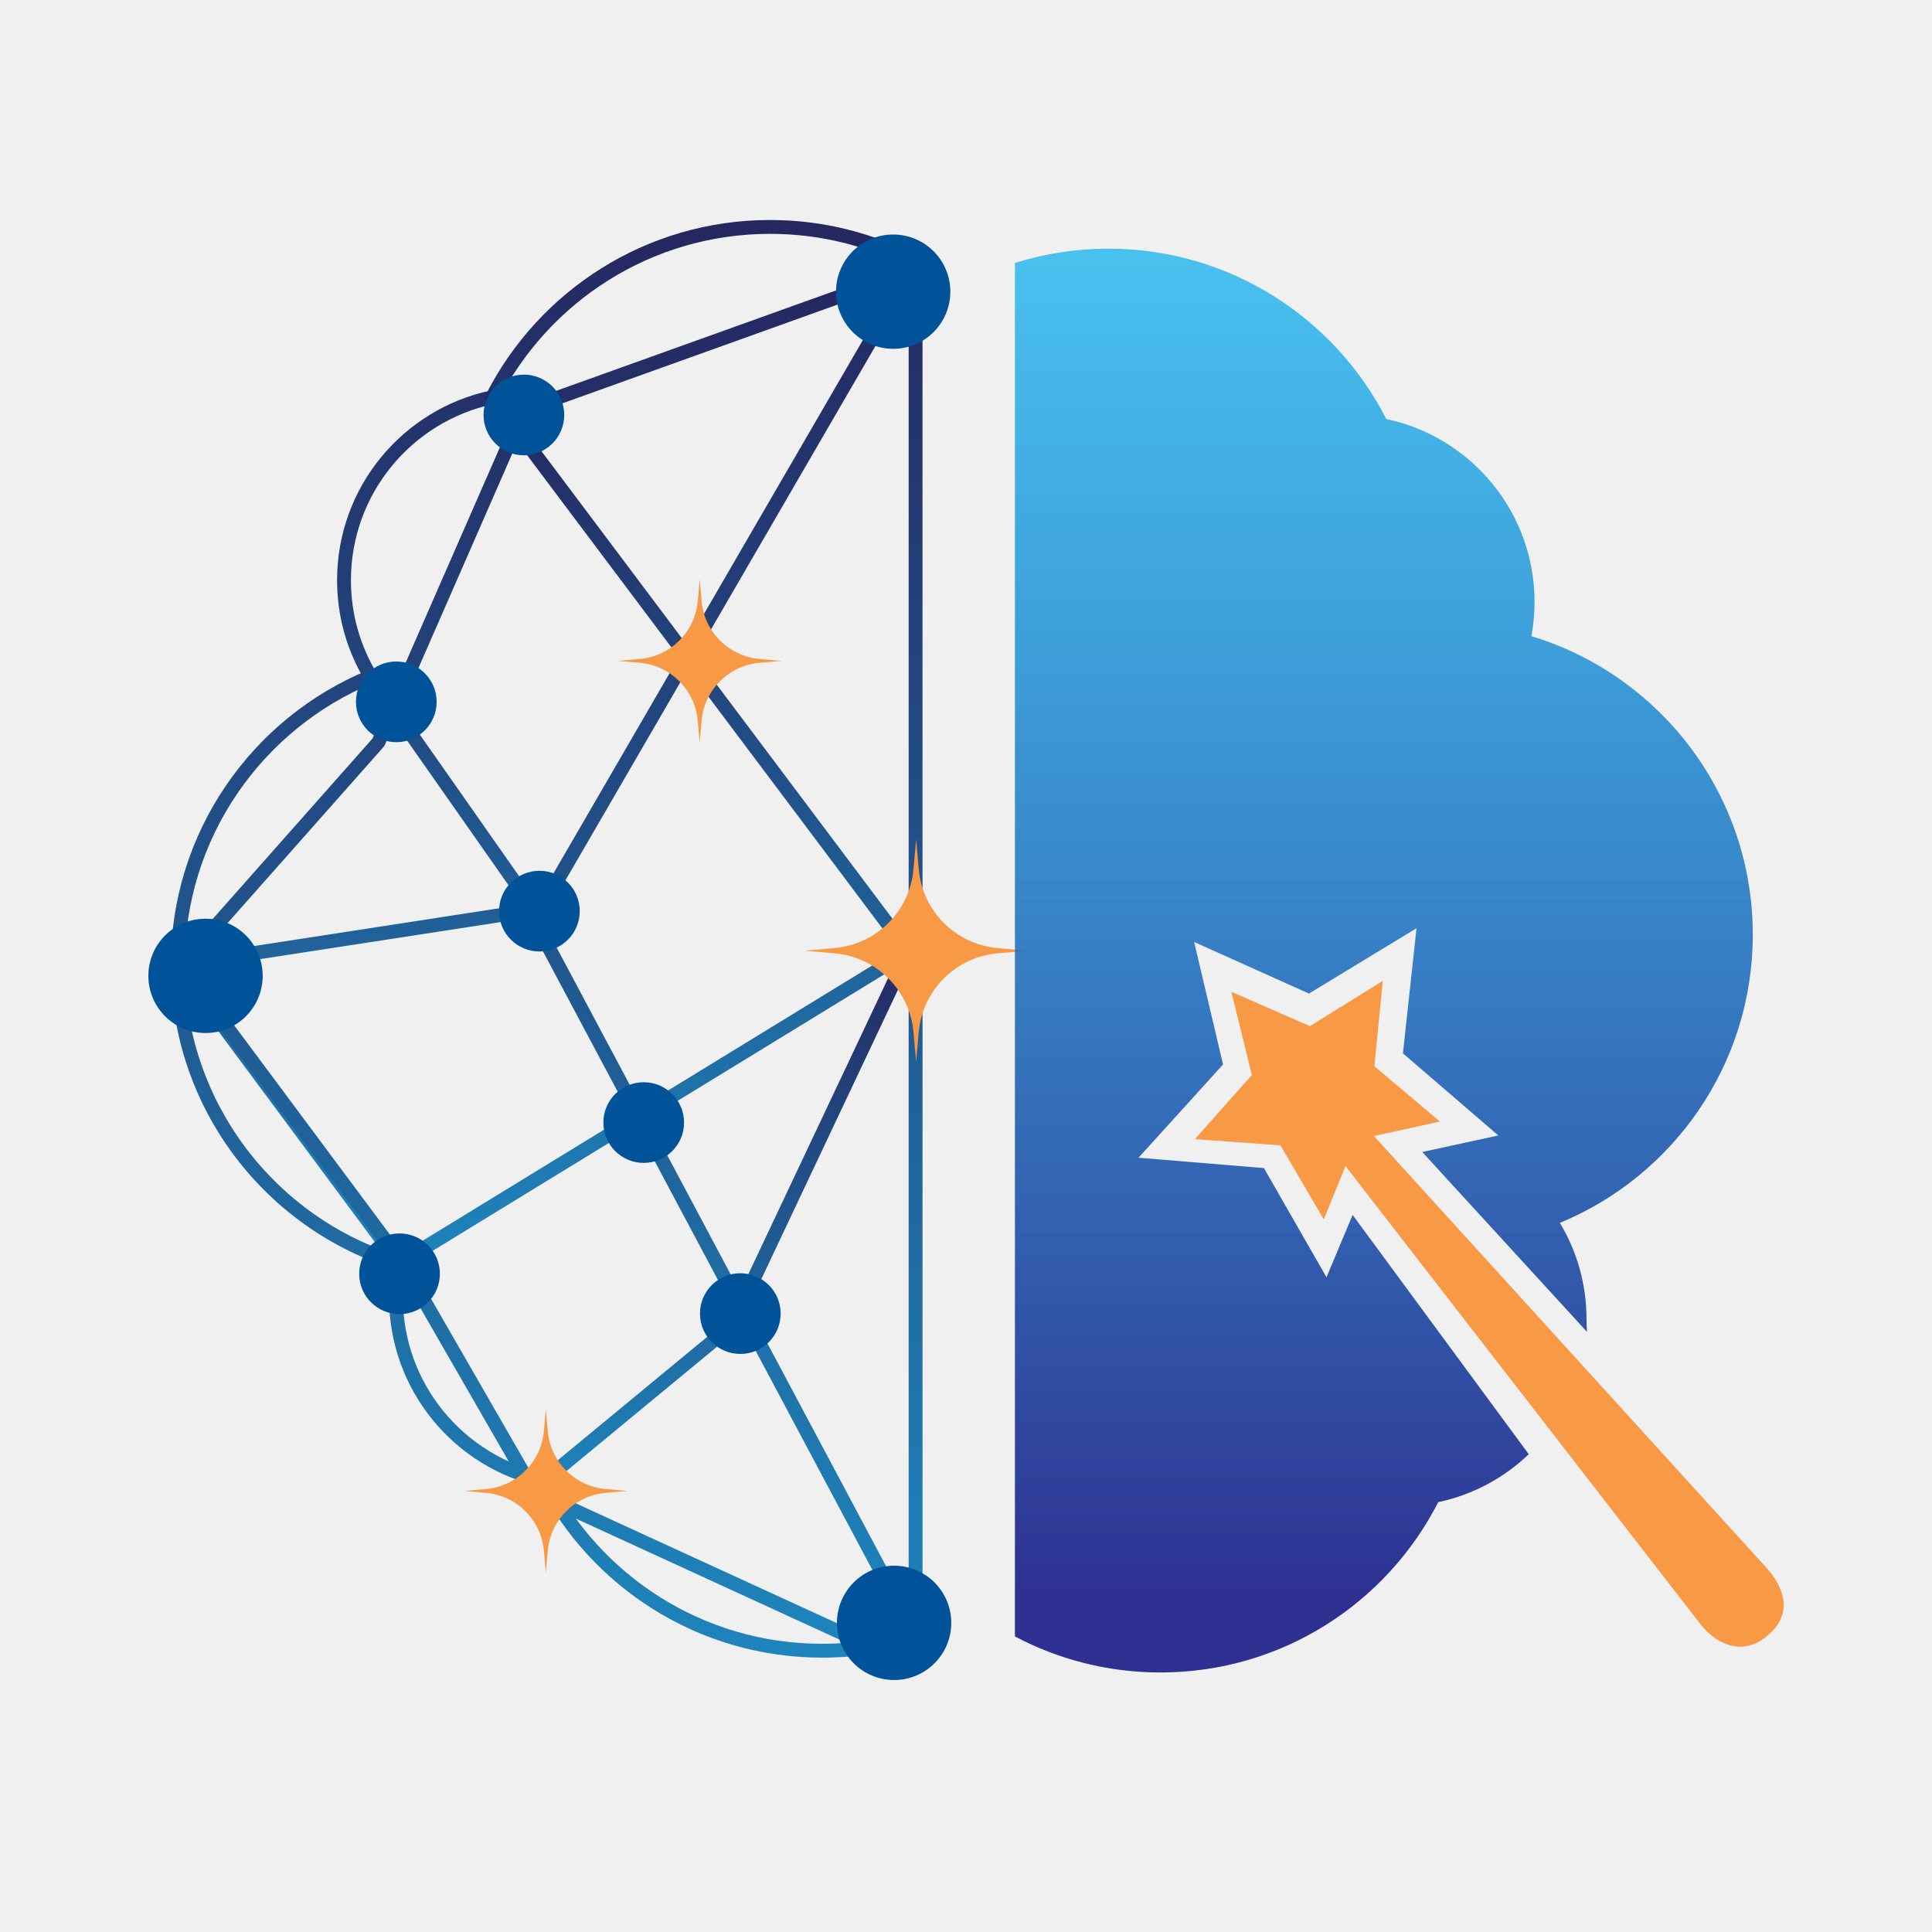
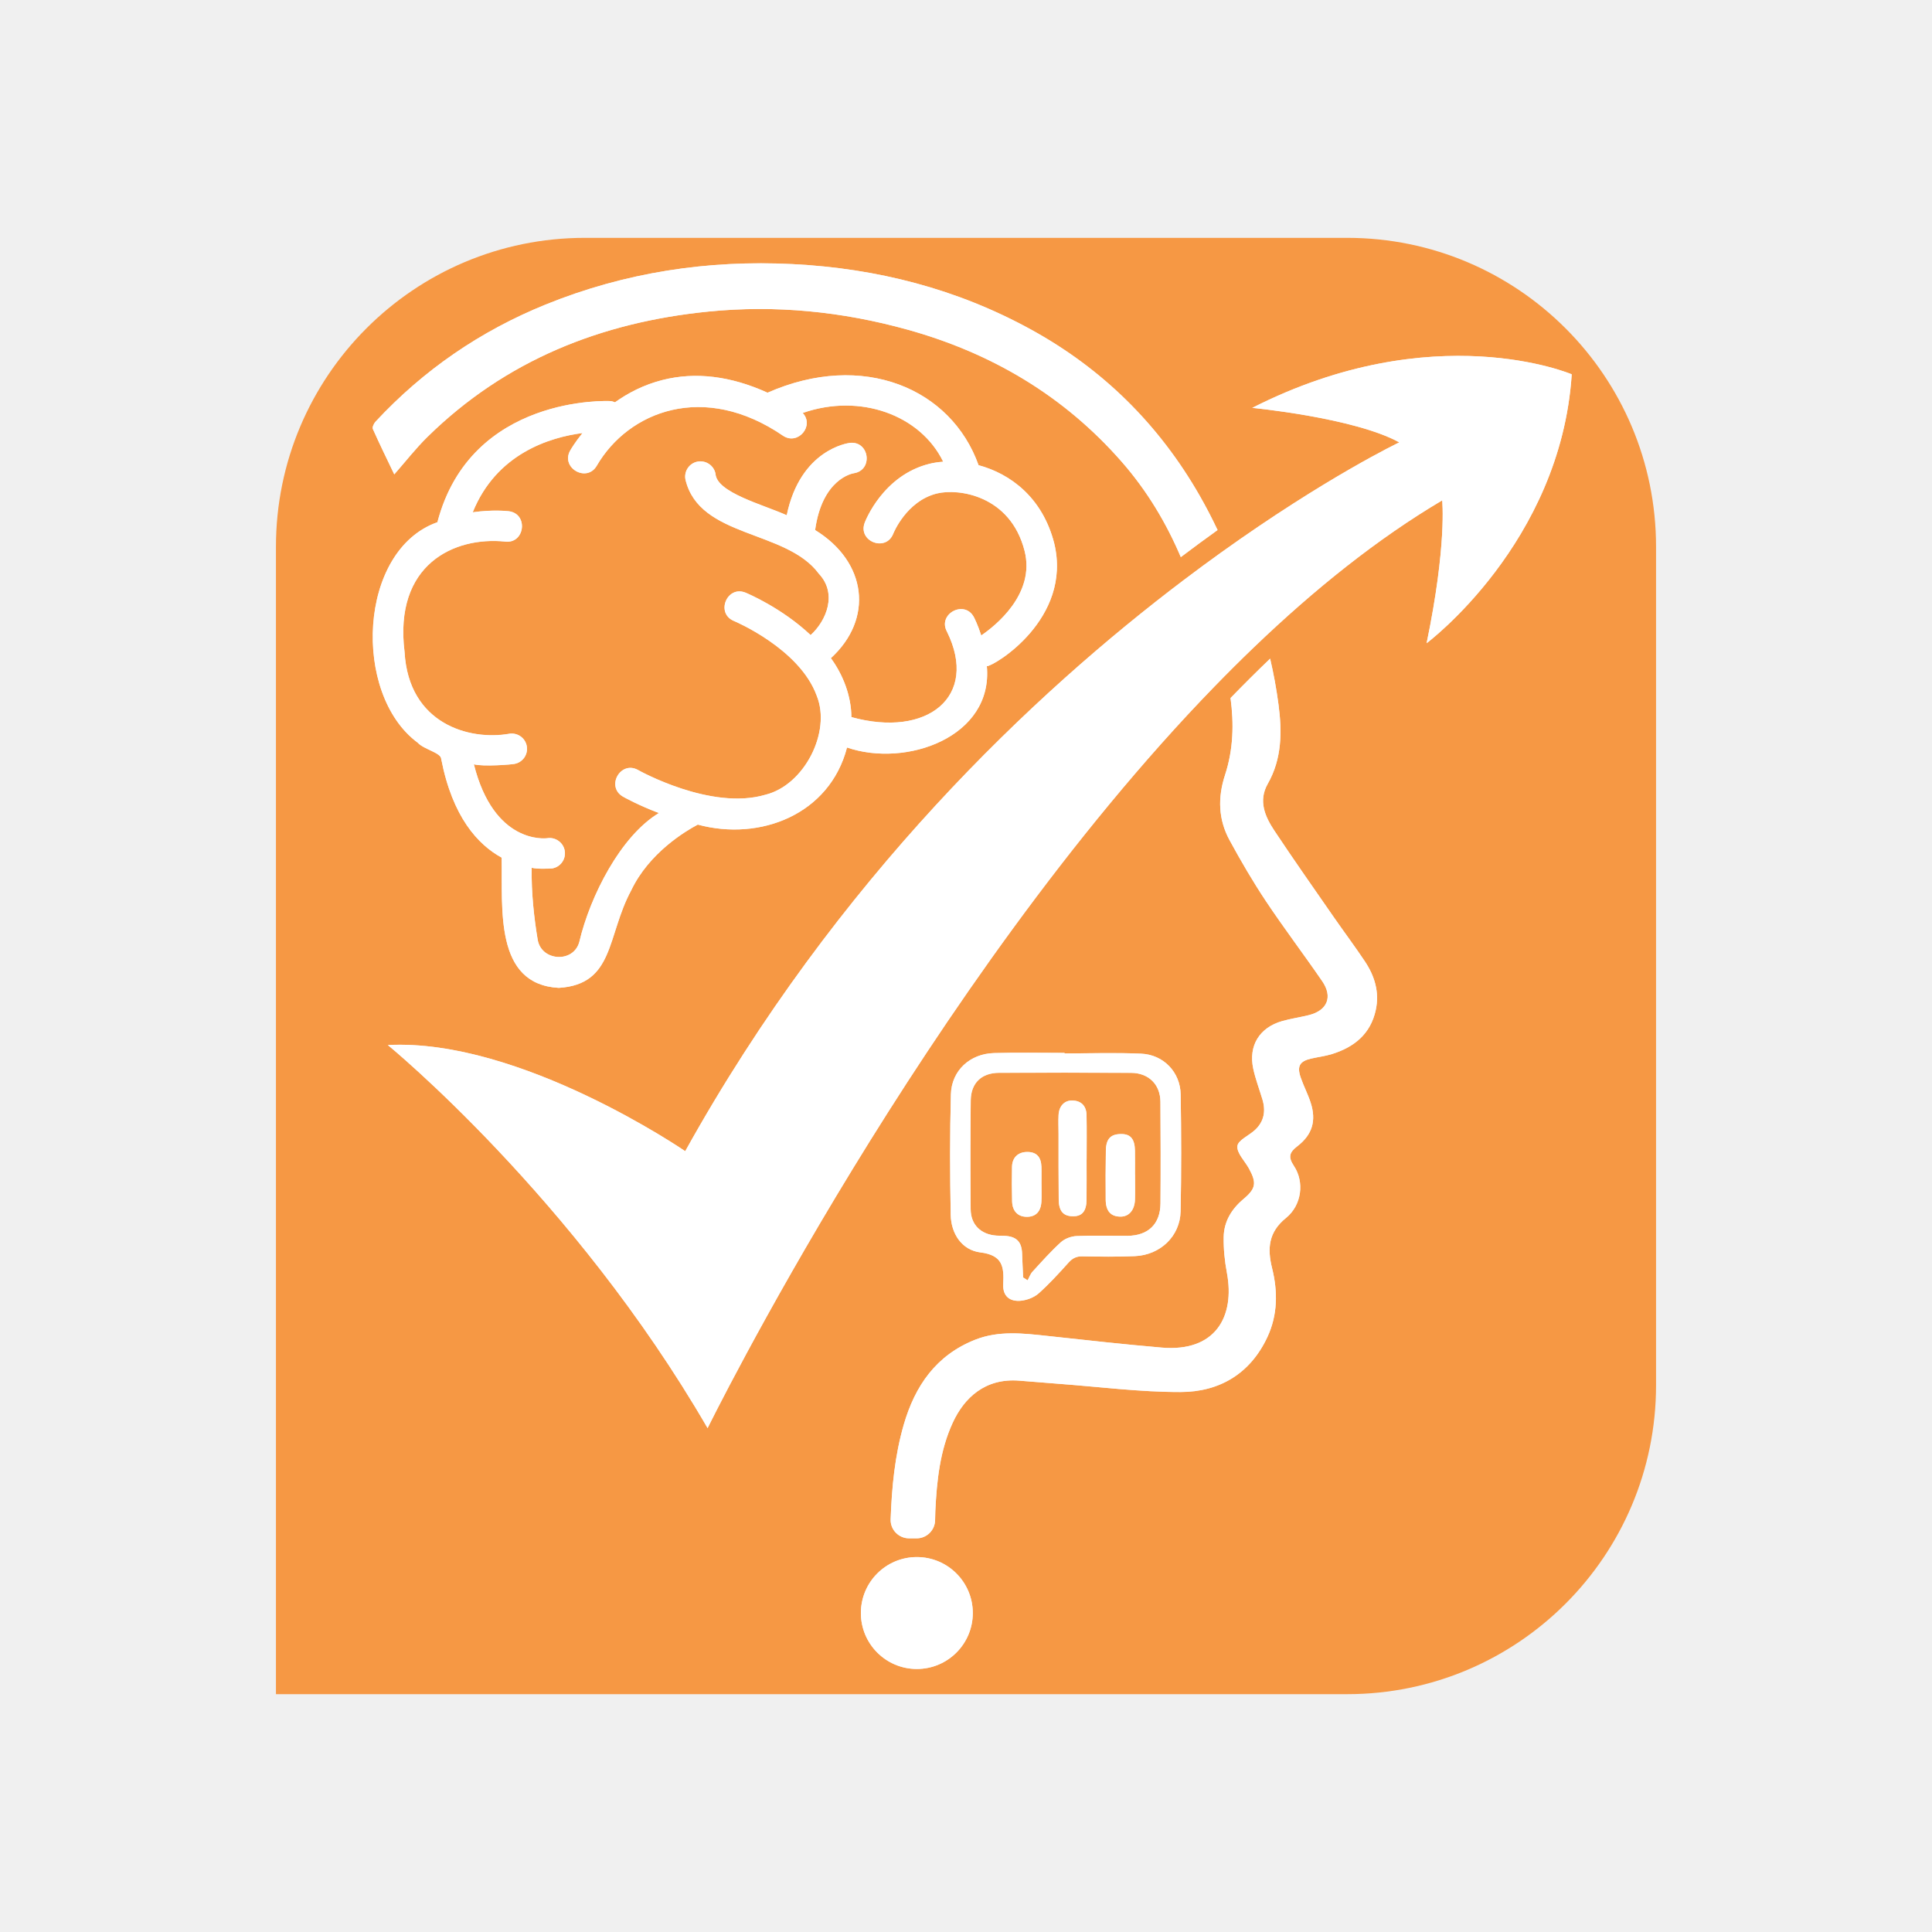
- <svg xmlns="http://www.w3.org/2000/svg" version="1.1" id="Layer_1" x="0px" y="0px" viewBox="0 0 1080 1080" style="enable-background:new 0 0 1080 1080;" xml:space="preserve">
-   <style type="text/css">
- 	.st0{fill:url(#XMLID_00000084511898762673085080000000772533004336298919_);}
- 	.st1{fill:#F79945;}
- 	.st2{fill:#1D4ED8;}
- 	.st3{display:none;}
- 	.st4{display:inline;fill:#F79945;stroke:#F79945;stroke-width:13;stroke-miterlimit:10;}
- 	.st5{fill:none;stroke:url(#SVGID_1_);stroke-width:7.746;stroke-linecap:round;stroke-linejoin:round;stroke-miterlimit:10;}
- 	
- 		.st6{fill:none;stroke:url(#SVGID_00000041988074019470123890000000752031632413203081_);stroke-width:7.746;stroke-linecap:round;stroke-linejoin:round;stroke-miterlimit:10;}
- 	
- 		.st7{fill:none;stroke:url(#SVGID_00000031893847261047020020000013077154035641671046_);stroke-width:7.746;stroke-linecap:round;stroke-linejoin:round;stroke-miterlimit:10;}
- 	
- 		.st8{fill:none;stroke:url(#SVGID_00000011745630740146299990000005777925352615403926_);stroke-width:7.746;stroke-linecap:round;stroke-linejoin:round;stroke-miterlimit:10;}
- 	
- 		.st9{fill:none;stroke:url(#SVGID_00000127730722480501867620000017096034490873782417_);stroke-width:7.746;stroke-linecap:round;stroke-linejoin:round;stroke-miterlimit:10;}
- 	.st10{fill:#005398;}
- 	.st11{fill:url(#SVGID_00000045587457322158863490000004817110809430650043_);}
- 	.st12{fill:none;stroke:url(#SVGID_00000101781477544059881470000003452905141533578895_);stroke-width:4;stroke-miterlimit:10;}
- 	.st13{fill:none;stroke:url(#SVGID_00000047766646515020732290000010768856395902248870_);stroke-width:4;stroke-miterlimit:10;}
- 	.st14{fill:none;stroke:url(#SVGID_00000116955956257526792050000016836753903903286187_);stroke-width:4;stroke-miterlimit:10;}
- 	
- 		.st15{fill:none;stroke:url(#SVGID_00000004512458786029102580000003791925948573942686_);stroke-width:4;stroke-linecap:round;stroke-linejoin:round;stroke-miterlimit:10;}
- 	.st16{fill:none;stroke:url(#SVGID_00000105412117781649182730000013559483758409247625_);stroke-width:4;stroke-miterlimit:10;}
- 	.st17{fill:url(#SVGID_00000006674081207587787350000011580976463789402760_);}
- 	.st18{fill:none;stroke:url(#SVGID_00000141419418726612156820000017996645771452419216_);stroke-width:4;stroke-miterlimit:10;}
- 	.st19{fill:none;stroke:url(#SVGID_00000114063122069814185580000007729446048357902755_);stroke-width:4;stroke-miterlimit:10;}
- 	.st20{fill:none;stroke:url(#SVGID_00000047024441597885497980000000781324180733918848_);stroke-width:4;stroke-miterlimit:10;}
- 	
- 		.st21{fill:none;stroke:url(#SVGID_00000046335306947890597420000014012655360526471347_);stroke-width:4;stroke-linecap:round;stroke-linejoin:round;stroke-miterlimit:10;}
- 	.st22{fill:none;stroke:url(#SVGID_00000057110452772579962030000003263674239645926064_);stroke-width:4;stroke-miterlimit:10;}
- 	.st23{fill:url(#SVGID_00000106831319969252462810000006132692111725634207_);}
- 	.st24{fill:url(#SVGID_00000078007183177708672590000017751825894901092014_);}
- 	.st25{fill:url(#SVGID_00000039102364670679645830000016910539628725819288_);}
- 	.st26{fill:url(#SVGID_00000163038187612928869990000004562711988620889777_);}
- 	.st27{fill:url(#SVGID_00000070110222509586294710000001513007334295492746_);}
- 	.st28{fill:url(#SVGID_00000032614840714169826910000006949002753457204877_);}
- 	.st29{fill:url(#SVGID_00000034807403099653411260000001530965776924318352_);}
- 	.st30{fill:url(#SVGID_00000160872385941953861320000012857494161446660746_);}
- 	.st31{fill:url(#SVGID_00000128455409147859494740000006898405569140653217_);}
- 	.st32{fill:url(#SVGID_00000162349017122671383430000007864710590603987086_);}
- 	.st33{fill:url(#SVGID_00000092433717941398759280000014074652500346918329_);}
- 	.st34{fill:url(#SVGID_00000066501059746350969830000002342043166798301068_);}
- 	.st35{fill:url(#SVGID_00000059279812289384414480000010529521218597238434_);}
- 	.st36{fill:url(#SVGID_00000091701732837978442880000006535592548848994218_);}
- 	.st37{fill:url(#SVGID_00000093868055943944943230000006172047390683408279_);}
- 	.st38{fill:url(#SVGID_00000029038392156609642840000006442624638583618479_);}
- 	.st39{fill:url(#SVGID_00000124137544832092273260000013333732083529960110_);}
- 	.st40{fill:url(#SVGID_00000102513956980952148690000015394279249825716152_);}
- 	.st41{fill:url(#SVGID_00000081639862030582159140000001144383301845374644_);}
- 	.st42{fill:#FFFFFF;}
- 	.st43{fill:none;stroke:url(#SVGID_00000176725879425970348730000017577386682874103425_);stroke-width:4;stroke-miterlimit:10;}
- 	.st44{fill:none;stroke:url(#SVGID_00000022545223384829422570000012782700359857416614_);stroke-width:4;stroke-miterlimit:10;}
- 	.st45{fill:none;stroke:url(#SVGID_00000067198387563920346470000010304241169751009427_);stroke-width:4;stroke-miterlimit:10;}
- 	
- 		.st46{fill:none;stroke:url(#SVGID_00000101821100981867083460000013362777496737455804_);stroke-width:4;stroke-linecap:round;stroke-linejoin:round;stroke-miterlimit:10;}
- 	.st47{fill:none;stroke:url(#SVGID_00000057832321944199965420000006869768567611889582_);stroke-width:4;stroke-miterlimit:10;}
- 	.st48{fill:url(#SVGID_00000132063602067217212970000007158723758316088731_);}
- 	.st49{fill:url(#SVGID_00000146500705365825853960000017410974773116058526_);}
- 	.st50{fill:url(#SVGID_00000083058525163691815020000016528480821490209174_);}
- 	.st51{fill:url(#SVGID_00000181067842316716157410000004520818877688411561_);}
- 	.st52{fill:url(#SVGID_00000099621892037197312410000004831038230093374371_);}
- 	.st53{fill:url(#SVGID_00000064315422954708830440000004162117386969795484_);}
- 	.st54{fill:url(#SVGID_00000018236792165520370480000014871660619937761193_);}
- 	.st55{fill:url(#SVGID_00000093165539504087705310000016242579217742908040_);}
- 	.st56{fill:url(#SVGID_00000112592202258644156720000006339254487959786670_);}
- 	.st57{fill:url(#SVGID_00000130630224544298936520000016902347470519352484_);}
- </style>
-   <g>
-     <linearGradient id="SVGID_1_" gradientUnits="userSpaceOnUse" x1="662.887" y1="926.638" x2="662.887" y2="122.983" gradientTransform="matrix(-1 0 0 1 968.478 0)">
-       <stop offset="0" style="stop-color:#1E85BC" />
-       <stop offset="1" style="stop-color:#252760" />
-     </linearGradient>
-     <path class="st5" d="M459.54,922.76c-67.78,0-126.48-38.72-155.3-95.22c-47.34-9.99-82.89-51.99-82.89-102.31   c0-6.52,0.63-12.89,1.77-19.08C151.51,684.5,99.35,618.02,99.35,539.33c0-72.73,44.56-135.02,107.85-161.14   c-9.45-15.72-14.9-34.13-14.9-53.81c0-50.32,35.54-92.32,82.89-102.31c28.82-56.5,87.52-95.22,155.3-95.22   c29.38,0,57.05,7.3,81.33,20.14v182.7v125.58v126.9V766.4v148.38C495.32,919.96,477.76,922.76,459.54,922.76z" />
-     <linearGradient id="SVGID_00000039126688313943619540000009726967614215849368_" gradientUnits="userSpaceOnUse" x1="563.24" y1="918.647" x2="563.24" y2="143.126" gradientTransform="matrix(-1 0 0 1 968.478 0)">
-       <stop offset="0" style="stop-color:#1E85BC" />
-       <stop offset="1" style="stop-color:#252760" />
-     </linearGradient>
-     <polyline style="fill:none;stroke:url(#SVGID_00000039126688313943619540000009726967614215849368_);stroke-width:7.746;stroke-linecap:round;stroke-linejoin:round;stroke-miterlimit:10;" points="   511.83,147 298.65,514.44 511.83,914.77  " />
-     <linearGradient id="SVGID_00000078746910189533611530000009976931727232358052_" gradientUnits="userSpaceOnUse" x1="664.907" y1="710.03" x2="664.907" y2="218.2" gradientTransform="matrix(-1 0 0 1 968.478 0)">
-       <stop offset="0" style="stop-color:#1E85BC" />
-       <stop offset="1" style="stop-color:#252760" />
-     </linearGradient>
-     <polyline style="fill:none;stroke:url(#SVGID_00000078746910189533611530000009976931727232358052_);stroke-width:7.746;stroke-linecap:round;stroke-linejoin:round;stroke-miterlimit:10;" points="   207.2,378.19 298.65,508.63 99.35,539.33 223.12,706.16 507.79,531.87 275.19,222.07  " />
-     <linearGradient id="SVGID_00000114064737379901930100000014070534828553563280_" gradientUnits="userSpaceOnUse" x1="562.462" y1="831.42" x2="562.462" y2="527.997" gradientTransform="matrix(-1 0 0 1 968.478 0)">
-       <stop offset="0" style="stop-color:#1E85BC" />
-       <stop offset="1" style="stop-color:#252760" />
-     </linearGradient>
-     <polyline style="fill:none;stroke:url(#SVGID_00000114064737379901930100000014070534828553563280_);stroke-width:7.746;stroke-linecap:round;stroke-linejoin:round;stroke-miterlimit:10;" points="   304.24,827.55 409.03,741.01 507.79,531.87  " />
-     <linearGradient id="SVGID_00000033360202317788647470000011410445146073804197_" gradientUnits="userSpaceOnUse" x1="671.285" y1="919.174" x2="671.285" y2="153.281" gradientTransform="matrix(-1 0 0 1 968.478 0)">
-       <stop offset="0" style="stop-color:#1E85BC" />
-       <stop offset="1" style="stop-color:#252760" />
-     </linearGradient>
-     <polyline style="fill:none;stroke:url(#SVGID_00000033360202317788647470000011410445146073804197_);stroke-width:7.746;stroke-linecap:round;stroke-linejoin:round;stroke-miterlimit:10;" points="   475.84,915.3 298.65,833.97 225.06,706.16 101.12,539.62 211.5,414.99 292.84,229.08 493.27,157.15  " />
-     <path class="st10" d="M467.34,163.04c0,17.65,14.31,31.95,31.95,31.95c17.65,0,31.95-14.31,31.95-31.95   c0-17.65-14.31-31.95-31.95-31.95C481.64,131.09,467.34,145.4,467.34,163.04z" />
-     <path class="st10" d="M82.94,545.51c0,17.65,14.31,31.95,31.95,31.95c17.65,0,31.95-14.31,31.95-31.95   c0-17.65-14.31-31.95-31.95-31.95C97.24,513.55,82.94,527.86,82.94,545.51z" />
-     <path class="st10" d="M391.29,734.31c0,12.45,10.09,22.55,22.55,22.55c12.45,0,22.55-10.09,22.55-22.55   c0-12.45-10.09-22.55-22.55-22.55C401.39,711.77,391.29,721.86,391.29,734.31z" />
-     <circle class="st10" cx="359.84" cy="627.52" r="22.55" />
-     <path class="st10" d="M270.31,231.97c0,12.45,10.09,22.55,22.55,22.55c12.45,0,22.55-10.09,22.55-22.55   c0-12.45-10.09-22.55-22.55-22.55C280.41,209.43,270.31,219.52,270.31,231.97z" />
-     <path class="st10" d="M198.98,392.33c0,12.45,10.09,22.55,22.55,22.55c12.45,0,22.55-10.09,22.55-22.55   c0-12.45-10.09-22.55-22.55-22.55C209.07,369.79,198.98,379.88,198.98,392.33z" />
-     <path class="st10" d="M278.98,509.33c0,12.45,10.09,22.55,22.55,22.55c12.45,0,22.55-10.09,22.55-22.55   c0-12.45-10.09-22.55-22.55-22.55C289.07,486.79,278.98,496.88,278.98,509.33z" />
-     <circle class="st10" cx="223.34" cy="712.05" r="22.55" />
-     <path class="st10" d="M467.86,907.19c0,17.65,14.31,31.95,31.95,31.95c17.65,0,31.95-14.31,31.95-31.95s-14.31-31.95-31.95-31.95   C482.17,875.24,467.86,889.54,467.86,907.19z" />
-     <path id="XMLID_00000066490283079264875290000007862449727918741384_" class="st1" d="M510.65,485.9l1.47-16.7l1.47,16.7   c2.06,23.43,20.64,42.01,44.07,44.07l16.7,1.47l-16.7,1.47c-23.43,2.06-42.01,20.64-44.07,44.07l-1.47,16.7l-1.47-16.7   c-2.06-23.43-20.64-42.01-44.07-44.07l-16.7-1.47l16.7-1.47C490.01,527.91,508.59,509.34,510.65,485.9z" />
-     <path id="XMLID_00000001654172054485884040000013544384155114118537_" class="st1" d="M304.04,800.02l1.08-12.25l1.08,12.25   c1.51,17.2,15.15,30.83,32.34,32.34l12.25,1.08l-12.25,1.08c-17.2,1.51-30.83,15.15-32.34,32.34l-1.08,12.25l-1.08-12.25   c-1.51-17.2-15.15-30.83-32.34-32.34l-12.25-1.08l12.25-1.08C288.89,830.85,302.53,817.22,304.04,800.02z" />
-     <path id="XMLID_00000088134910234590512360000005206896498000327054_" class="st1" d="M390.04,336.02l1.08-12.25l1.08,12.25   c1.51,17.2,15.15,30.83,32.34,32.34l12.25,1.08l-12.25,1.08c-17.2,1.51-30.83,15.15-32.34,32.34l-1.08,12.25l-1.08-12.25   c-1.51-17.2-15.15-30.83-32.34-32.34l-12.25-1.08l12.25-1.08C374.89,366.85,388.53,353.22,390.04,336.02z" />
-     <g>
-       <path id="XMLID_00000170998109860233173090000016102484249707766431_" class="st1" d="M742.75,639.73L951,908.51    c10.22,12.32,24.23,16.45,36.52,6.2l1.07-0.93c12.39-10.33,10.21-24.17-0.27-36.43L751.45,616.79" />
-       <polyline id="XMLID_00000011709807037725775470000010683803147255217289_" class="st1" points="769.16,634.8 804.92,626.96     768.28,596.04 772.98,548.33 732.25,573.62 688.33,554.41 699.8,600.96 667.96,636.79 715.77,640.27 740.01,681.63 753.82,647.72     758.4,637.42   " />
-     </g>
-     <linearGradient id="SVGID_00000111183071926407486740000005034886836407093417_" gradientUnits="userSpaceOnUse" x1="773.587" y1="139.008" x2="773.587" y2="934.918">
-       <stop offset="0" style="stop-color:#00ADEE;stop-opacity:0.7" />
-       <stop offset="0.944" style="stop-color:#2E3191" />
-     </linearGradient>
-     <path style="fill:url(#SVGID_00000111183071926407486740000005034886836407093417_);" d="M979.82,522.44   c0-49.83-20.92-94.77-54.45-126.51c-19.41-18.4-43.05-32.37-69.31-40.31c0.12-0.65,0.23-1.3,0.34-1.96   c0.92-5.57,1.42-11.29,1.42-17.12c0-50.32-35.54-92.32-82.88-102.31c-28.83-56.5-87.53-95.22-155.31-95.22   c-18.22,0-35.78,2.81-52.28,7.99v767.78c24.28,12.84,51.95,20.14,81.33,20.14c67.78,0,126.48-38.71,155.3-95.22   c19.4-4.09,36.8-13.57,50.6-26.78l-98.46-133.76l-14.6,34.85l-34.97-61.04l-70.11-5.8l47.25-52.12l-16.15-68.47l64.17,28.83   l60.13-36.52l-7.59,69.94l53.31,45.9l-42.51,9.24l92.07,100.52c-0.12-2.34-0.24-4.71-0.24-7.09c0-19.68-5.44-38.09-14.9-53.81   C935.27,657.47,979.82,595.17,979.82,522.44z" />
-   </g>
+ <svg xmlns="http://www.w3.org/2000/svg" id="Layer_1" data-name="Layer 1" viewBox="0 0 1080 1080">
+   <defs>
+     <style>
+       .cls-1 {
+         fill: #fff;
+       }
+ 
+       .cls-2 {
+         fill: #f69844;
+       }
+     </style>
+   </defs>
+   <path class="cls-2" d="m284.55,410.21c4.65-.79,9.08,2.24,9.92,6.88.86,4.65-2.22,9.1-6.87,9.95-1.44.35-17.37,1.65-22.7.23,11.18,44.62,39.65,41.5,41.1,41.31,4.52-.71,8.97,2.47,9.71,7.1.75,4.66-2.43,9.04-7.08,9.8-1.7.1-8.06.46-11.4-.37-.31,13.96,1.46,28.93,3.31,40h0c1.85,12.31,20.13,13.49,23.32,1.39,6.06-25.69,23.15-59.16,44.48-71.99-11.52-4.36-19.36-8.75-20.12-9.19-9.67-5.63-1.28-20.32,8.46-14.86.4.23,40.7,22.85,71.18,13.84,21.75-5.33,36.91-35.12,28.71-55.34-9.58-26.38-45.97-41.69-46.34-41.84-10.3-4.32-3.83-19.99,6.51-15.81,1.18.49,20.25,8.51,36.42,23.73,8.89-8.11,15.06-23.2,4.58-34.32-18.25-24.74-66.84-19.79-74.57-52.67-.88-4.64,2.17-9.11,6.81-9.99,4.55-.85,9.12,2.16,10,6.81.63,10.51,26.72,17.27,39.81,23.18,7.59-36.69,34.17-40.32,35.41-40.46,10.81-1.05,13.04,15.24,2.1,16.97-.76.12-17.7,3.08-21.64,31.77,29.03,17.81,32.8,49.67,8.81,71.6,6.86,9.38,11.42,21.29,11.46,32.96,42.49,11.77,71.4-11.46,53.42-47.8-5.33-9.83,9.69-17.94,15.02-8.16.2.36,2.25,4.35,4.15,10.32,7.62-5.19,30.45-23.06,24.22-47.35-7.97-31.02-36.98-34.98-49-32.02-17.12,4.23-24.33,22.29-24.39,22.44-4.07,10.48-19.86,4.4-15.99-6.05.4-1.08,10.31-26.58,36.28-32.99,2.37-.59,4.95-.95,7.62-1.16-12.64-26.02-46.29-38.48-78.54-27.25,6.68,7.16-2.61,18.13-10.82,12.84-44.39-30.48-86.55-13.77-104.25,16.57-5.53,9.75-20.32,1.37-14.93-8.35.25-.44,2.56-4.47,6.91-9.83-18.12,2.34-48.1,11.37-61.37,44.3,11.01-1.6,19.43-.68,20.14-.6,11.13,1.4,9.06,18.32-2.05,16.98-28.5-2.91-62.26,12.79-56.19,61.7,2.28,40.47,36.45,49.6,58.4,45.77Z" />
+   <path class="cls-2" d="m753.04,132.96h-426.08c-95.38,0-172.7,77.32-172.7,172.7v641.39h598.78c95.38,0,172.7-77.32,172.7-172.7v-468.69c0-95.38-77.32-172.7-172.7-172.7ZM209.93,235.7c26.84-28.87,58.59-50.66,95.11-65.47,44.33-17.98,90.57-25.01,138.14-22.59,47,2.39,91.81,13.83,133.25,36.62,40.04,22.02,71.46,53.11,94.16,92.75,3.62,6.32,6.96,12.75,10.04,19.28-6.63,4.75-13.49,9.8-20.55,15.13-8.17-19.22-18.92-37.14-33-53.25-32.25-36.87-72.7-60.82-119.79-73.91-36.53-10.15-73.68-13.86-111.37-10.09-59.99,6-113.41,27.25-157,70.08-6.49,6.38-12.12,13.64-18.52,20.92-4.05-8.47-8.16-16.84-11.96-25.35-.44-.98.54-3.1,1.49-4.12Zm34.59,56.23c18.69-71.35,95.91-67.78,96.67-67.72.93.06,1.78.36,2.6.69,7.24-5.17,16.05-9.79,26.5-12.45,18.49-4.7,38.2-2.25,58.78,7.08,53.3-23.5,102.7-2.38,117.96,40.52,17.82,4.79,35.73,18.09,42.27,43.58,10.31,42.36-33.68,68.75-37.64,68.79,3.61,39.58-45.03,56.84-78.17,45.45-9.72,37.43-48.57,52.53-83.42,43.09-6.77,3.58-27.23,15.73-37.23,36.79-13.69,25.37-9.29,52.56-40.47,54.48-36.12-1.97-31.37-44.31-31.94-72.81-13.24-7.25-27.47-22.64-33.77-55.1-.04-3.56-9.65-5.29-13.22-9.2-36.57-27.1-33.32-107.55,11.09-123.18Zm268,641.04c-17.27,0-31.28-14-31.28-31.28s14-31.28,31.28-31.28,31.28,14,31.28,31.28-14,31.28-31.28,31.28Zm256.52-368.25c-2.93,13.35-12.09,20.68-24.51,24.53-3.73,1.16-7.68,1.62-11.51,2.49-6.45,1.48-8.11,4.22-5.95,10.54,1.63,4.77,4.03,9.28,5.58,14.07,3.27,10.11.98,17.92-7.42,24.4-4.34,3.34-5.34,5.9-1.95,10.98,6.01,8.99,4.43,21.97-4.4,29.12-9.85,7.97-10.5,17.11-7.77,28.12,3.23,13.03,3.16,26.08-2.65,38.51-9.59,20.51-26.86,30.65-48.5,30.68-22.78.04-45.56-2.93-68.34-4.61-7.28-.54-14.56-1.15-21.84-1.74-19.05-1.54-30.79,9.55-37.22,23.56-7.16,15.6-8.89,32.41-9.71,49.31-.08,1.65-.11,3.3-.12,4.96-.02,5.7-4.63,10.31-10.32,10.31h-4.21c-5.8,0-10.52-4.78-10.32-10.57,0-.03,0-.07,0-.1.64-17.83,2.32-35.52,7.29-52.75,6.29-21.8,18.14-39,40.01-47.62,13.21-5.21,26.88-3.56,40.53-2.08,21.23,2.3,42.45,4.69,63.72,6.5,30.04,2.56,41.01-17.32,36.42-41.82-1.23-6.57-1.92-13.36-1.8-20.03.16-8.68,4.43-15.64,11.11-21.25,6.93-5.81,7.39-9,3.01-17.01-2.32-4.23-6.87-8.63-6.46-12.54.35-3.31,6.51-5.89,9.87-9.03,5.04-4.7,6.07-10.54,4.14-17-1.71-5.73-3.88-11.36-5.14-17.19-2.79-12.92,3.47-23.07,16.22-26.67,4.85-1.37,9.89-2.09,14.79-3.3,10.39-2.56,13.59-10.18,7.54-18.99-10.29-14.99-21.3-29.49-31.38-44.61-7.36-11.04-14.08-22.56-20.42-34.22-6.29-11.58-6.68-23.74-2.53-36.44,4.7-14.37,4.99-28.73,3.08-43.02,7.3-7.52,14.68-14.87,22.13-22.02,1.97,8.42,3.53,16.97,4.68,25.64,2,15.13,1.98,30.3-6,44.32-5.44,9.55-1.55,18.32,3.75,26.3,10.79,16.23,22.01,32.18,33.11,48.19,5.77,8.32,11.85,16.42,17.46,24.84,5.48,8.22,8.21,17.28,6.03,27.24Zm-221.01,135.38c-10.27-1.29-16.37-10.34-16.58-21.02-.44-22.43-.5-44.89.1-67.32.36-13.32,10.63-22.72,24.14-23.1,13.13-.36,26.27-.08,39.4-.08v.28c14.29,0,28.6-.5,42.87.15,12.49.57,21.84,10.35,22.04,22.79.36,21.78.41,43.57-.04,65.34-.29,13.89-11.34,24.42-25.56,25.04-9.79.43-19.62.3-29.42.12-3.33-.06-5.49,1.08-7.67,3.51-5.33,5.93-10.73,11.86-16.66,17.16-2.5,2.24-6.32,3.73-9.71,4.1-6.57.72-10.48-2.64-10.14-9.22.5-9.72-.24-16.2-12.77-17.78Zm249.46-340.53c11.43-55.11,8.7-79.85,8.7-79.85-36.1,21.35-71.42,49.67-105.24,82.12-7.45,7.14-14.83,14.5-22.13,22.01-161.25,166.04-283.27,414.5-283.27,414.5-74.75-129.11-178.74-214.15-178.74-214.15,74.15-3.85,166.23,59.34,166.23,59.34,84.74-152.54,195.52-256.42,278.86-319.41,7.05-5.34,13.92-10.38,20.55-15.14,58.93-42.23,99.77-61.69,99.77-61.69-25.17-13.82-82.21-19.29-82.21-19.29,101.62-51.61,178.59-18.76,178.59-18.76-6.16,94.36-81.12,150.32-81.12,150.32Z" />
+   <path class="cls-2" d="m571.36,700.78c.15,4.45.39,8.89.59,13.34.84.53,1.68,1.07,2.52,1.6.88-1.62,1.48-3.49,2.69-4.81,5.16-5.64,10.25-11.38,15.89-16.5,2.2-2,5.76-3.31,8.77-3.44,9.46-.42,18.95-.06,28.42-.12,11.59-.08,18.38-6.58,18.48-18.09.15-18.95.1-37.91-.03-56.86-.06-9.66-6.6-16.12-16.41-16.17-24.61-.11-49.21-.12-73.82-.02-9.8.04-15.71,5.72-15.81,15.45-.21,20.28-.21,40.57-.04,60.85.08,8.66,5.7,14.08,14.43,14.71,1.49.11,2.99.05,4.49.13,6.7.32,9.62,3.31,9.84,9.93Zm46.82-57.55c.12-6.75,2.77-9.38,8.9-9.29,4.94.07,7.25,2.88,7.36,9.17.08,4.49.02,8.98.02,13.47h.03c0,4.66.12,9.32-.03,13.97-.19,5.9-3.36,9.54-8.01,9.55-5.45,0-8.29-3.04-8.35-9.43-.09-9.15-.07-18.29.09-27.44Zm-26.44-19.95c.27-5.05,3.34-8.16,7.63-8.09,4.91.09,7.91,2.94,8.01,8.18.16,8.29.04,16.59.04,24.89h-.02c0,7.47.06,14.93-.02,22.4-.07,6.29-2.4,9.16-7.23,9.24-5.6.09-8.24-2.66-8.33-9.33-.15-12.28-.08-24.56-.1-36.83,0-3.48-.17-6.98.01-10.45Zm-26.01,28.93c.12-5.22,3.47-8.27,8.58-8.25,5.04.02,7.63,2.71,7.85,8.18.06,1.66.04,3.32.04,4.98,0,1.49,0,2.99-.01,4.48,0,3.32.13,6.64-.03,9.95-.27,5.71-3.11,8.65-8.12,8.67-4.95.02-8.11-3.12-8.26-8.6-.17-6.46-.2-12.94-.05-19.4Z" />
+   <path class="cls-1" d="m570.94,727.08c3.38-.37,7.2-1.86,9.71-4.1,5.93-5.3,11.33-11.23,16.66-17.16,2.19-2.43,4.34-3.57,7.67-3.51,9.81.18,19.63.31,29.42-.12,14.22-.63,25.27-11.16,25.56-25.04.45-21.77.4-43.57.04-65.34-.21-12.43-9.56-22.22-22.04-22.79-14.26-.65-28.57-.15-42.86-.15v-.28c-13.14,0-26.28-.29-39.4.08-13.5.38-23.78,9.78-24.14,23.1-.6,22.43-.54,44.88-.1,67.32.21,10.68,6.3,19.72,16.58,21.02,12.53,1.58,13.27,8.06,12.77,17.78-.34,6.58,3.57,9.93,10.14,9.22Zm-13.91-36.37c-8.73-.63-14.35-6.05-14.43-14.71-.18-20.28-.18-40.57.04-60.85.1-9.73,6.02-15.41,15.81-15.45,24.61-.11,49.21-.09,73.82.02,9.81.04,16.35,6.5,16.41,16.17.12,18.95.18,37.91.03,56.86-.09,11.52-6.88,18.02-18.48,18.09-9.48.06-18.97-.3-28.42.12-3.01.13-6.57,1.45-8.77,3.44-5.64,5.12-10.73,10.87-15.89,16.5-1.21,1.32-1.81,3.19-2.69,4.81-.84-.53-1.68-1.07-2.52-1.6-.2-4.45-.44-8.89-.59-13.34-.22-6.62-3.15-9.61-9.84-9.93-1.49-.07-3-.02-4.49-.13Z" />
+   <path class="cls-1" d="m591.83,670.56c.08,6.67,2.72,9.42,8.33,9.33,4.83-.08,7.16-2.95,7.23-9.24.08-7.47.02-14.93.02-22.4h.02c0-8.3.12-16.59-.04-24.89-.1-5.25-3.1-8.1-8.01-8.18-4.29-.08-7.36,3.04-7.63,8.09-.19,3.47-.02,6.97-.01,10.45.02,12.28-.05,24.56.1,36.83Z" />
+   <path class="cls-1" d="m626.45,680.1c4.65,0,7.82-3.65,8.01-9.55.15-4.65.03-9.31.03-13.97h-.03c0-4.49.07-8.98-.02-13.47-.11-6.29-2.42-9.1-7.36-9.17-6.13-.09-8.78,2.54-8.9,9.29-.16,9.14-.18,18.29-.09,27.44.07,6.39,2.91,9.44,8.35,9.43Z" />
+   <path class="cls-1" d="m574.04,680.21c5.01-.02,7.85-2.96,8.12-8.67.16-3.31.03-6.63.03-9.95.01-1.49.02-2.99.01-4.48,0-1.66.02-3.32-.04-4.98-.21-5.47-2.81-8.16-7.85-8.18-5.11-.02-8.45,3.02-8.58,8.25-.15,6.46-.12,12.94.05,19.4.15,5.49,3.31,8.62,8.26,8.6Z" />
+   <path class="cls-1" d="m745.55,512.62c-11.11-16.02-22.33-31.96-33.11-48.19-5.3-7.97-9.18-16.75-3.75-26.3,7.98-14.03,8-29.2,6-44.32-1.15-8.68-2.71-17.23-4.68-25.64-7.45,7.15-14.83,14.5-22.13,22.02,1.9,14.29,1.62,28.65-3.08,43.02-4.15,12.7-3.76,24.86,2.53,36.44,6.34,11.66,13.06,23.18,20.42,34.22,10.08,15.12,21.09,29.63,31.38,44.61,6.05,8.81,2.85,16.43-7.54,18.99-4.9,1.21-9.94,1.93-14.79,3.3-12.75,3.6-19,13.75-16.22,26.67,1.26,5.83,3.43,11.45,5.14,17.19,1.93,6.46.9,12.3-4.14,17-3.37,3.14-9.53,5.72-9.87,9.03-.41,3.91,4.15,8.31,6.46,12.54,4.38,8.01,3.93,11.2-3.01,17.01-6.69,5.61-10.95,12.57-11.11,21.25-.12,6.67.57,13.46,1.8,20.03,4.59,24.51-6.38,44.38-36.42,41.82-21.27-1.81-42.5-4.2-63.72-6.5-13.65-1.48-27.32-3.12-40.53,2.08-21.87,8.62-33.72,25.82-40.01,47.62-4.97,17.23-6.66,34.92-7.29,52.75,0,.03,0,.07,0,.1-.2,5.79,4.53,10.57,10.32,10.57h4.21c5.7,0,10.3-4.62,10.32-10.31,0-1.66.04-3.31.12-4.96.82-16.91,2.54-33.72,9.71-49.31,6.43-14,18.17-25.09,37.22-23.56,7.28.59,14.56,1.2,21.84,1.74,22.78,1.68,45.56,4.65,68.34,4.61,21.65-.04,38.91-10.17,48.5-30.68,5.81-12.43,5.88-25.48,2.65-38.51-2.73-11.01-2.08-20.14,7.77-28.12,8.83-7.14,10.4-20.13,4.4-29.12-3.4-5.08-2.39-7.64,1.95-10.98,8.41-6.48,10.7-14.29,7.42-24.4-1.55-4.79-3.95-9.3-5.58-14.07-2.16-6.32-.5-9.06,5.95-10.54,3.83-.88,7.77-1.33,11.51-2.49,12.42-3.86,21.58-11.19,24.51-24.53,2.18-9.96-.55-19.02-6.03-27.24-5.61-8.42-11.69-16.53-17.46-24.84Z" />
+   <path class="cls-1" d="m220.4,265.18c6.4-7.28,12.03-14.54,18.52-20.92,43.6-42.83,97.01-64.08,157-70.08,37.69-3.77,74.84-.06,111.37,10.09,47.09,13.09,87.54,37.04,119.79,73.91,14.08,16.1,24.84,34.02,33,53.25,7.06-5.34,13.92-10.38,20.55-15.13-3.08-6.52-6.42-12.95-10.04-19.28-22.7-39.64-54.12-70.74-94.16-92.75-41.44-22.79-86.25-34.23-133.25-36.62-47.57-2.42-93.81,4.62-138.14,22.59-36.52,14.81-68.27,36.6-95.11,65.47-.94,1.02-1.93,3.14-1.49,4.12,3.79,8.51,7.91,16.88,11.96,25.35Z" />
+   <path class="cls-1" d="m700.01,227.99s57.03,5.47,82.21,19.29c0,0-40.84,19.46-99.77,61.69-6.64,4.76-13.5,9.8-20.55,15.14-83.35,63-194.12,166.88-278.86,319.41,0,0-92.08-63.2-166.23-59.34,0,0,103.99,85.04,178.74,214.15,0,0,122.02-248.46,283.27-414.5,7.3-7.52,14.68-14.87,22.13-22.01,33.82-32.45,69.14-60.77,105.24-82.12,0,0,2.73,24.74-8.7,79.85,0,0,74.95-55.96,81.12-150.32,0,0-76.97-32.85-178.59,18.76Z" />
+   <path class="cls-1" d="m233.43,415.11c3.58,3.9,13.19,5.63,13.22,9.2,6.3,32.46,20.53,47.85,33.77,55.1.58,28.5-4.18,70.84,31.94,72.81,31.18-1.93,26.77-29.11,40.47-54.48,10-21.06,30.46-33.21,37.23-36.79,34.85,9.44,73.7-5.66,83.42-43.09,33.14,11.38,81.78-5.87,78.17-45.45,3.96-.04,47.95-26.43,37.64-68.79-6.54-25.49-24.45-38.79-42.27-43.58-15.26-42.9-64.66-64.02-117.96-40.52-20.57-9.33-40.29-11.78-58.78-7.08-10.45,2.65-19.27,7.28-26.5,12.45-.82-.33-1.66-.63-2.6-.69-.76-.06-77.98-3.63-96.67,67.72-44.4,15.64-47.66,96.08-11.09,123.18Zm48.91-112.37c11.11,1.34,13.18-15.58,2.05-16.98-.71-.08-9.13-1-20.14.6,13.27-32.92,43.25-41.96,61.37-44.3-4.35,5.36-6.66,9.39-6.91,9.83-5.39,9.72,9.4,18.1,14.93,8.35,17.7-30.34,59.86-47.06,104.25-16.57,8.21,5.29,17.5-5.68,10.82-12.84,32.26-11.23,65.9,1.23,78.54,27.25-2.67.21-5.25.57-7.62,1.16-25.97,6.41-35.88,31.91-36.28,32.99-3.88,10.44,11.91,16.52,15.99,6.05.06-.14,7.27-18.21,24.39-22.44,12.02-2.96,41.03,1,49,32.02,6.23,24.29-16.6,42.16-24.22,47.35-1.9-5.97-3.95-9.96-4.15-10.32-5.33-9.77-20.35-1.67-15.02,8.16,17.98,36.34-10.93,59.57-53.42,47.8-.04-11.67-4.59-23.58-11.46-32.96,23.99-21.94,20.22-53.8-8.81-71.6,3.94-28.69,20.89-31.66,21.64-31.77,10.93-1.73,8.71-18.02-2.1-16.97-1.24.14-27.82,3.77-35.41,40.46-13.09-5.91-39.18-12.66-39.81-23.18-.88-4.65-5.44-7.65-10-6.81-4.64.88-7.69,5.35-6.81,9.99,7.73,32.88,56.33,27.93,74.57,52.67,10.48,11.12,4.31,26.21-4.58,34.32-16.18-15.22-35.24-23.25-36.42-23.73-10.34-4.18-16.82,11.49-6.51,15.81.37.15,36.76,15.47,46.34,41.84,8.2,20.22-6.96,50.01-28.71,55.34-30.48,9.01-70.78-13.61-71.18-13.84-9.74-5.45-18.13,9.23-8.46,14.86.77.44,8.61,4.83,20.12,9.19-21.33,12.83-38.42,46.31-44.48,71.99-3.19,12.1-21.47,10.92-23.32-1.39h0c-1.85-11.08-3.62-26.05-3.31-40,3.34.83,9.7.47,11.4.37,4.65-.75,7.83-5.14,7.08-9.8-.73-4.64-5.19-7.81-9.71-7.1-1.45.19-29.92,3.31-41.1-41.31,5.33,1.42,21.27.12,22.7-.23,4.65-.85,7.73-5.3,6.87-9.95-.83-4.64-5.27-7.67-9.92-6.88-21.95,3.83-56.12-5.3-58.4-45.77-6.07-48.91,27.7-64.6,56.19-61.7Z" />
+   <circle class="cls-1" cx="512.52" cy="901.69" r="31.28" />
</svg>
